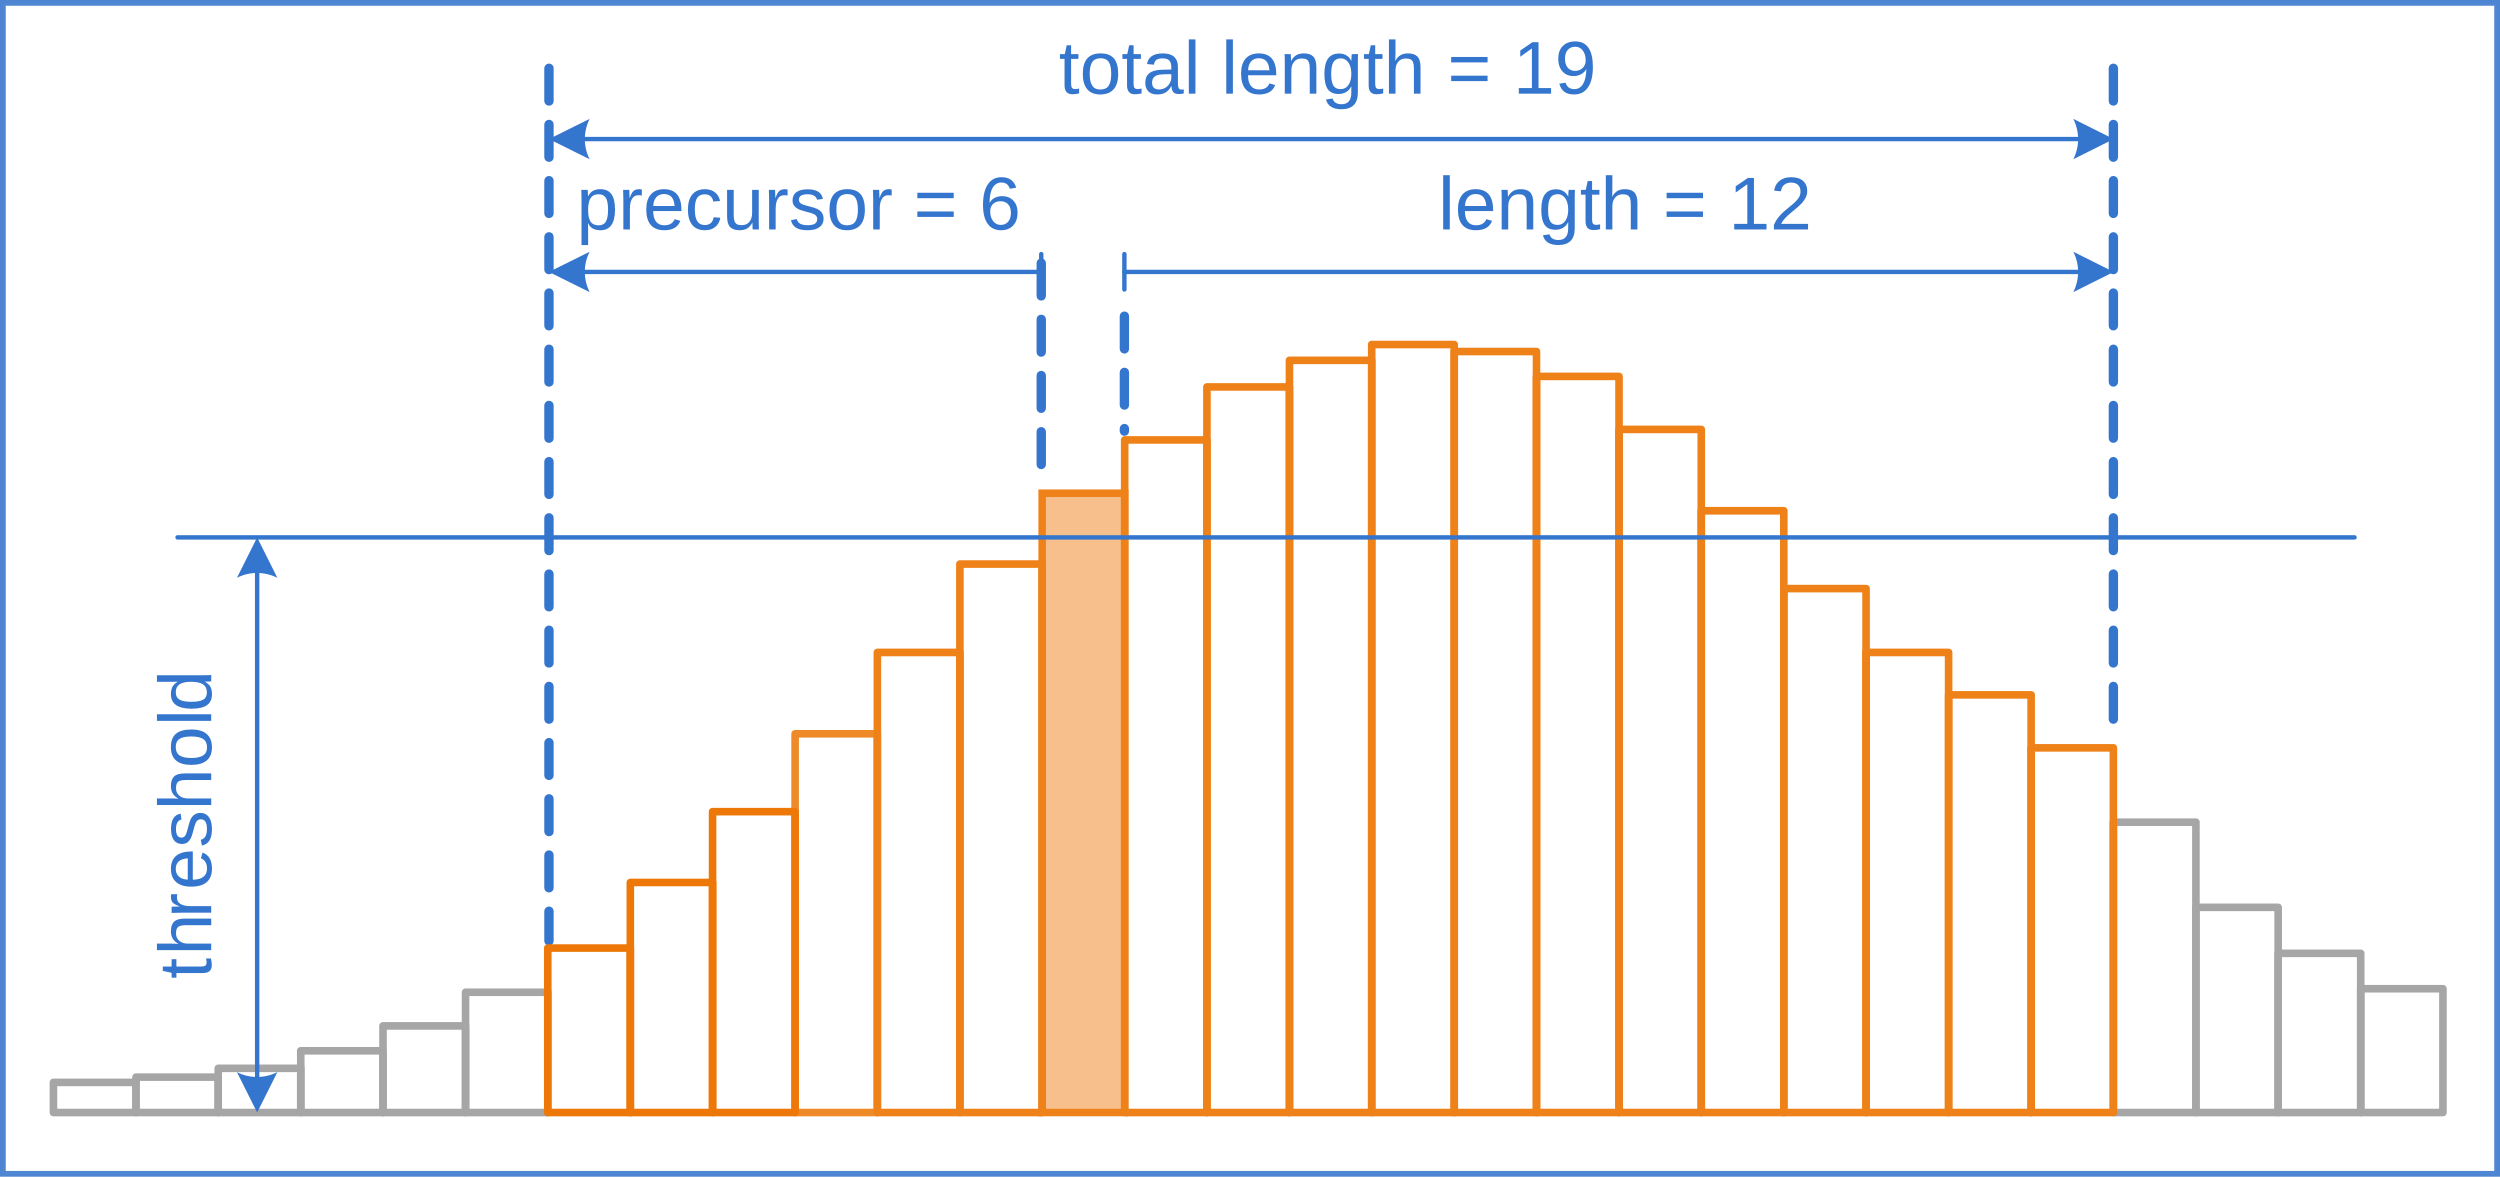
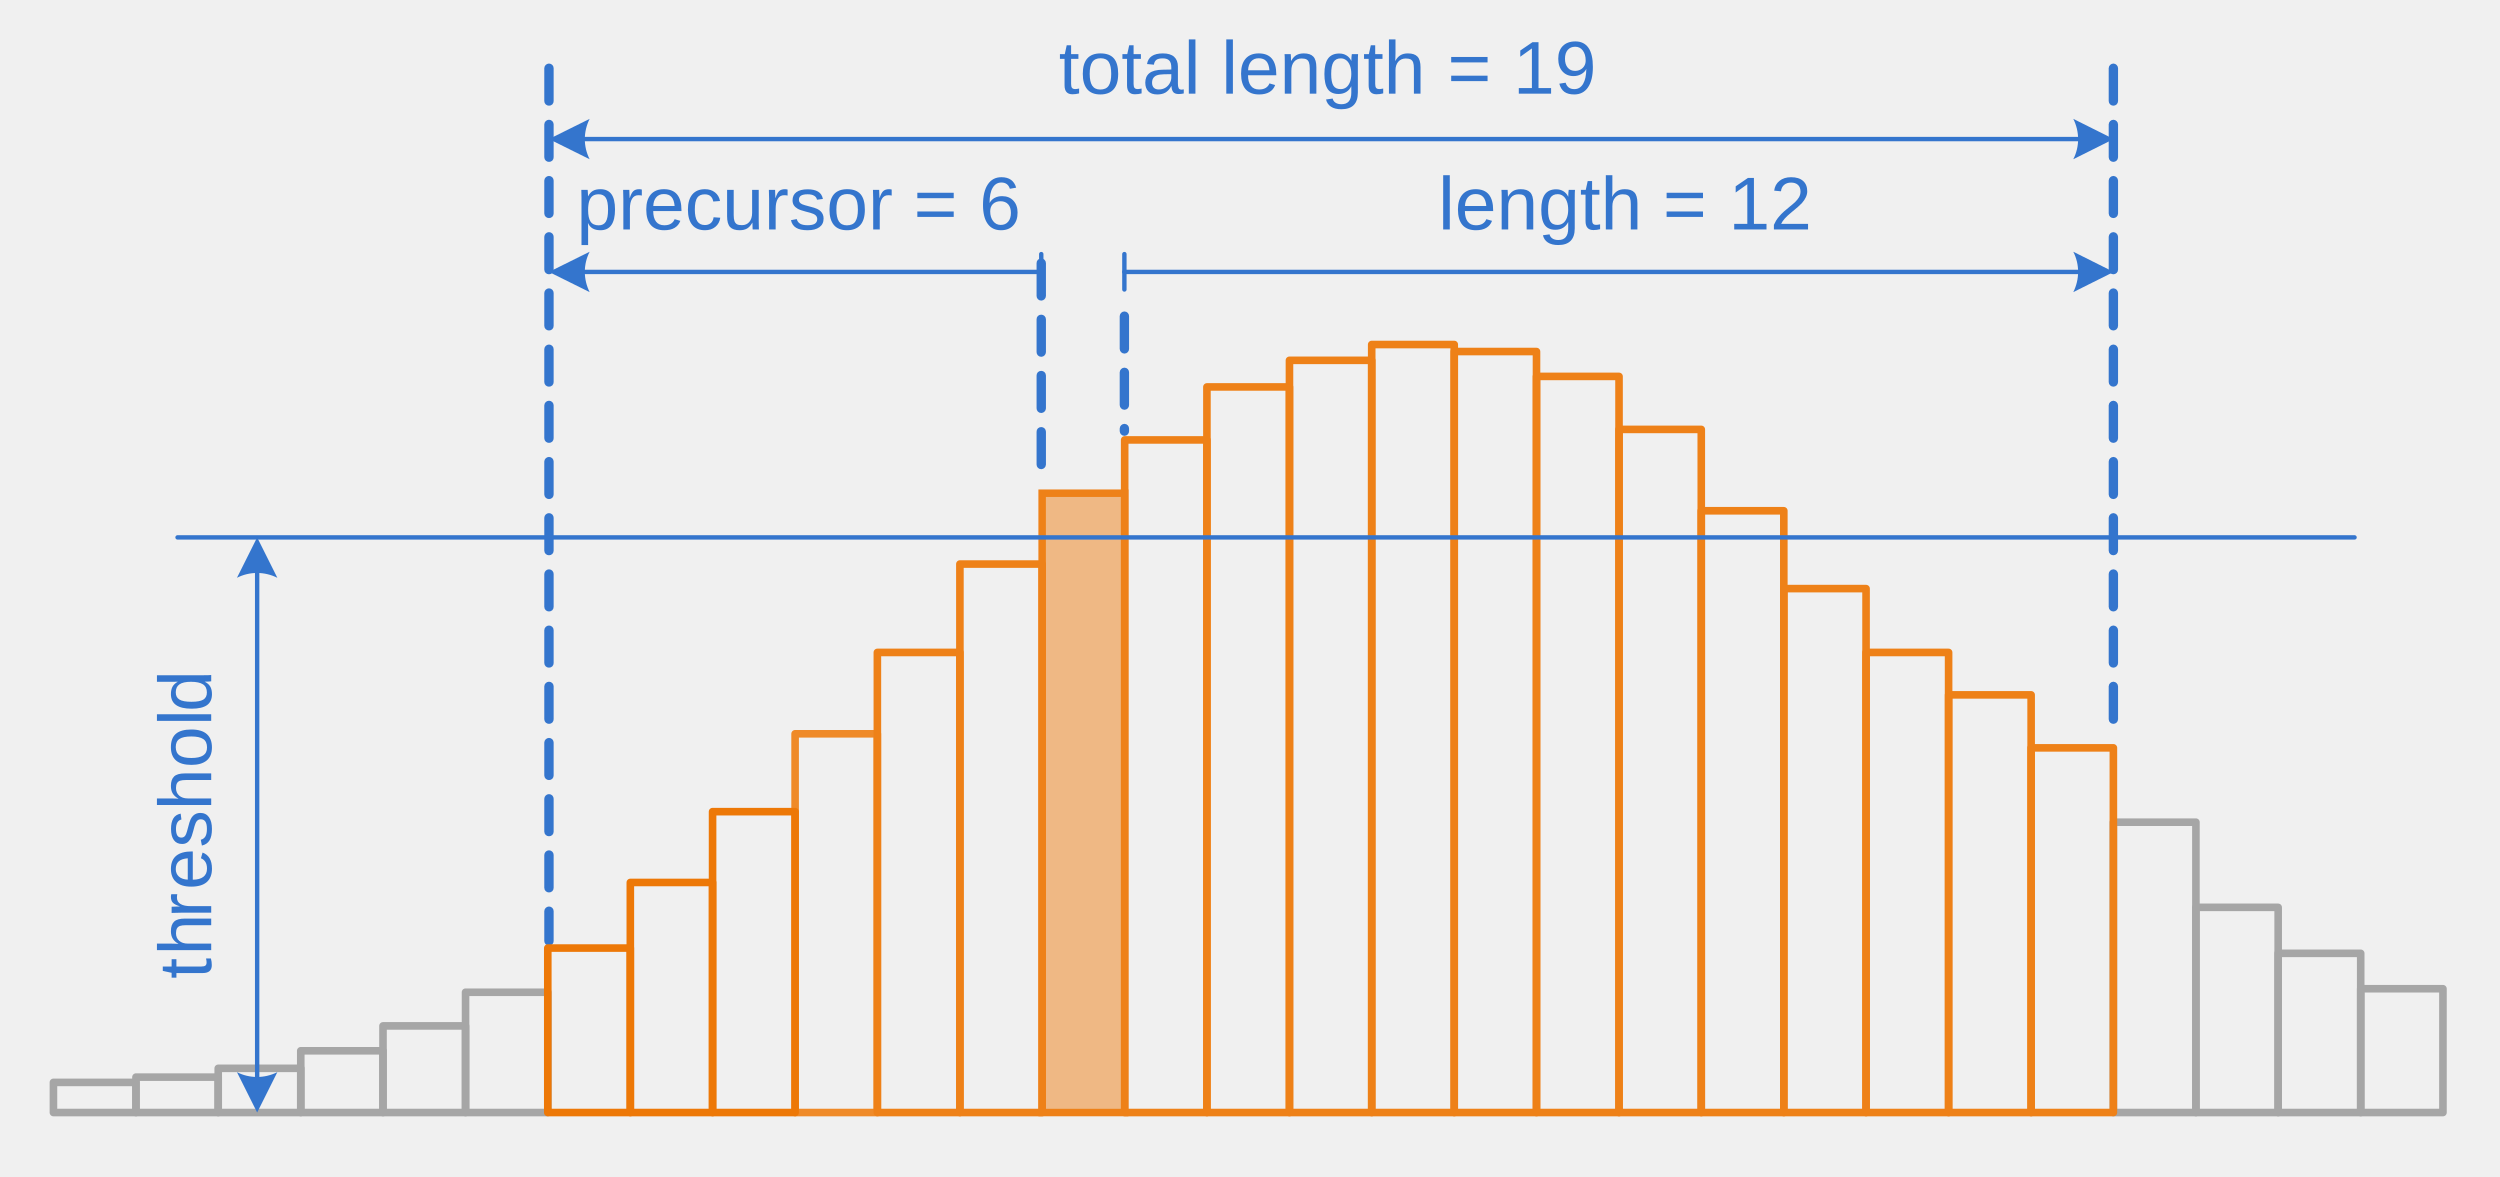
<svg xmlns="http://www.w3.org/2000/svg" width="667.963" height="314.391" id="svg2" version="1.1">
  <defs id="defs4">
    <filter id="filter3818" color-interpolation-filters="sRGB" x="-0.001" y="-0.063" width="1.01" height="1.457">
      <feFlood id="feFlood3820" flood-opacity="0.5" flood-color="rgb(0,0,0)" result="flood" />
      <feComposite id="feComposite3822" in2="SourceGraphic" in="flood" operator="in" result="composite1" />
      <feGaussianBlur id="feGaussianBlur3824" stdDeviation="0.001 0" result="blur" />
      <feOffset id="feOffset3826" dx="4" dy="4" result="offset" />
      <feComposite id="feComposite3828" in2="offset" in="SourceGraphic" operator="over" result="composite2" />
    </filter>
  </defs>
  <g id="layer1" transform="translate(-49.35857,-306.4776)">
    <g id="g2989" transform="translate(60.74353,308.9873)">
-       <rect style="fill:#ffffff;fill-opacity:1;stroke:#3475cd;stroke-width:1.534;stroke-dasharray:none;stroke-opacity:0.867" id="rect2" width="666.429" height="312.857" x="-10.618" y="-1.743" />
      <path id="path2991" d="m 135.915,15.719 v 8.759 c 0,0.391 -0.235,0.626 -0.626,0.626 -0.313,0 -0.626,-0.235 -0.626,-0.626 v -8.759 c 0,-0.313 0.313,-0.626 0.626,-0.626 0.391,0 0.626,0.313 0.626,0.626 z m 0,15.015 v 8.759 c 0,0.391 -0.235,0.626 -0.626,0.626 -0.313,0 -0.626,-0.235 -0.626,-0.626 v -8.759 c 0,-0.313 0.313,-0.626 0.626,-0.626 0.391,0 0.626,0.313 0.626,0.626 z m 0,15.015 v 8.759 c 0,0.391 -0.235,0.626 -0.626,0.626 -0.313,0 -0.626,-0.235 -0.626,-0.626 V 45.748 c 0,-0.313 0.313,-0.626 0.626,-0.626 0.391,0 0.626,0.313 0.626,0.626 z m 0,15.015 v 8.759 c 0,0.391 -0.235,0.626 -0.626,0.626 -0.313,0 -0.626,-0.235 -0.626,-0.626 v -8.759 c 0,-0.313 0.313,-0.626 0.626,-0.626 0.391,0 0.626,0.313 0.626,0.626 z m 0,15.015 v 8.759 c 0,0.391 -0.235,0.626 -0.626,0.626 -0.313,0 -0.626,-0.235 -0.626,-0.626 v -8.759 c 0,-0.313 0.313,-0.626 0.626,-0.626 0.391,0 0.626,0.313 0.626,0.626 z m 0,15.015 v 8.759 c 0,0.391 -0.235,0.626 -0.626,0.626 -0.313,0 -0.626,-0.235 -0.626,-0.626 v -8.759 c 0,-0.313 0.313,-0.626 0.626,-0.626 0.391,0 0.626,0.313 0.626,0.626 z m 0,15.015 v 8.759 c 0,0.391 -0.235,0.626 -0.626,0.626 -0.313,0 -0.626,-0.235 -0.626,-0.626 v -8.759 c 0,-0.313 0.313,-0.626 0.626,-0.626 0.391,0 0.626,0.313 0.626,0.626 z m 0,15.015 v 8.759 c 0,0.391 -0.235,0.626 -0.626,0.626 -0.313,0 -0.626,-0.235 -0.626,-0.626 v -8.759 c 0,-0.313 0.313,-0.626 0.626,-0.626 0.391,0 0.626,0.313 0.626,0.626 z m 0,15.015 v 8.759 c 0,0.391 -0.235,0.626 -0.626,0.626 -0.313,0 -0.626,-0.235 -0.626,-0.626 v -8.759 c 0,-0.313 0.313,-0.626 0.626,-0.626 0.391,0 0.626,0.313 0.626,0.626 z m 0,15.015 v 8.759 c 0,0.391 -0.235,0.626 -0.626,0.626 -0.313,0 -0.626,-0.235 -0.626,-0.626 v -8.759 c 0,-0.313 0.313,-0.626 0.626,-0.626 0.391,0 0.626,0.313 0.626,0.626 z m 0,15.015 v 8.759 c 0,0.391 -0.235,0.626 -0.626,0.626 -0.313,0 -0.626,-0.235 -0.626,-0.626 v -8.759 c 0,-0.313 0.313,-0.626 0.626,-0.626 0.391,0 0.626,0.313 0.626,0.626 z m 0,15.015 v 8.759 c 0,0.391 -0.235,0.626 -0.626,0.626 -0.313,0 -0.626,-0.235 -0.626,-0.626 v -8.759 c 0,-0.313 0.313,-0.626 0.626,-0.626 0.391,0 0.626,0.313 0.626,0.626 z m 0,15.015 v 8.759 c 0,0.391 -0.235,0.626 -0.626,0.626 -0.313,0 -0.626,-0.235 -0.626,-0.626 v -8.759 c 0,-0.313 0.313,-0.626 0.626,-0.626 0.391,0 0.626,0.313 0.626,0.626 z m 0,15.015 v 8.759 c 0,0.391 -0.235,0.626 -0.626,0.626 -0.313,0 -0.626,-0.235 -0.626,-0.626 v -8.759 c 0,-0.313 0.313,-0.626 0.626,-0.626 0.391,0 0.626,0.313 0.626,0.626 z m 0,15.015 v 8.759 c 0,0.391 -0.235,0.626 -0.626,0.626 -0.313,0 -0.626,-0.235 -0.626,-0.626 v -8.759 c 0,-0.313 0.313,-0.626 0.626,-0.626 0.391,0 0.626,0.313 0.626,0.626 z m 0,15.015 v 7.977 c 0,0.313 -0.235,0.626 -0.626,0.626 -0.313,0 -0.626,-0.313 -0.626,-0.626 v -7.977 c 0,-0.313 0.313,-0.626 0.626,-0.626 0.391,0 0.626,0.313 0.626,0.626 z" style="fill:#3475cd;fill-opacity:1;fill-rule:nonzero;stroke:#3475cd;stroke-width:1.251px;stroke-linecap:butt;stroke-linejoin:bevel;stroke-dasharray:none;stroke-opacity:1" />
      <path id="path2993" d="m 267.45,67.801 v 8.759 c 0,0.313 -0.313,0.626 -0.626,0.626 -0.391,0 -0.626,-0.313 -0.626,-0.626 v -8.759 c 0,-0.391 0.235,-0.626 0.626,-0.626 0.313,0 0.626,0.235 0.626,0.626 z m 0,15.015 v 8.759 c 0,0.313 -0.313,0.626 -0.626,0.626 -0.391,0 -0.626,-0.313 -0.626,-0.626 v -8.759 c 0,-0.391 0.235,-0.626 0.626,-0.626 0.313,0 0.626,0.235 0.626,0.626 z m 0,15.015 v 8.759 c 0,0.313 -0.313,0.626 -0.626,0.626 -0.391,0 -0.626,-0.313 -0.626,-0.626 v -8.759 c 0,-0.391 0.235,-0.626 0.626,-0.626 0.313,0 0.626,0.235 0.626,0.626 z m 0,15.015 v 8.759 c 0,0.313 -0.313,0.626 -0.626,0.626 -0.391,0 -0.626,-0.313 -0.626,-0.626 v -8.759 c 0,-0.391 0.235,-0.626 0.626,-0.626 0.313,0 0.626,0.235 0.626,0.626 z" style="fill:#3475cd;fill-opacity:1;fill-rule:nonzero;stroke:#3475cd;stroke-width:1.251px;stroke-linecap:butt;stroke-linejoin:bevel;stroke-dasharray:none;stroke-opacity:1" />
      <path id="path2995" d="m 553.904,15.719 v 8.759 c 0,0.391 -0.313,0.626 -0.626,0.626 -0.313,0 -0.626,-0.235 -0.626,-0.626 v -8.759 c 0,-0.313 0.313,-0.626 0.626,-0.626 0.313,0 0.626,0.313 0.626,0.626 z m 0,15.015 v 8.759 c 0,0.391 -0.313,0.626 -0.626,0.626 -0.313,0 -0.626,-0.235 -0.626,-0.626 v -8.759 c 0,-0.313 0.313,-0.626 0.626,-0.626 0.313,0 0.626,0.313 0.626,0.626 z m 0,15.015 v 8.759 c 0,0.391 -0.313,0.626 -0.626,0.626 -0.313,0 -0.626,-0.235 -0.626,-0.626 V 45.748 c 0,-0.313 0.313,-0.626 0.626,-0.626 0.313,0 0.626,0.313 0.626,0.626 z m 0,15.015 v 8.759 c 0,0.391 -0.313,0.626 -0.626,0.626 -0.313,0 -0.626,-0.235 -0.626,-0.626 v -8.759 c 0,-0.313 0.313,-0.626 0.626,-0.626 0.313,0 0.626,0.313 0.626,0.626 z m 0,15.015 v 8.759 c 0,0.391 -0.313,0.626 -0.626,0.626 -0.313,0 -0.626,-0.235 -0.626,-0.626 v -8.759 c 0,-0.313 0.313,-0.626 0.626,-0.626 0.313,0 0.626,0.313 0.626,0.626 z m 0,15.015 v 8.759 c 0,0.391 -0.313,0.626 -0.626,0.626 -0.313,0 -0.626,-0.235 -0.626,-0.626 v -8.759 c 0,-0.313 0.313,-0.626 0.626,-0.626 0.313,0 0.626,0.313 0.626,0.626 z m 0,15.015 v 8.759 c 0,0.391 -0.313,0.626 -0.626,0.626 -0.313,0 -0.626,-0.235 -0.626,-0.626 v -8.759 c 0,-0.313 0.313,-0.626 0.626,-0.626 0.313,0 0.626,0.313 0.626,0.626 z m 0,15.015 v 8.759 c 0,0.391 -0.313,0.626 -0.626,0.626 -0.313,0 -0.626,-0.235 -0.626,-0.626 v -8.759 c 0,-0.313 0.313,-0.626 0.626,-0.626 0.313,0 0.626,0.313 0.626,0.626 z m 0,15.015 v 8.759 c 0,0.391 -0.313,0.626 -0.626,0.626 -0.313,0 -0.626,-0.235 -0.626,-0.626 v -8.759 c 0,-0.313 0.313,-0.626 0.626,-0.626 0.313,0 0.626,0.313 0.626,0.626 z m 0,15.015 v 8.759 c 0,0.391 -0.313,0.626 -0.626,0.626 -0.313,0 -0.626,-0.235 -0.626,-0.626 v -8.759 c 0,-0.313 0.313,-0.626 0.626,-0.626 0.313,0 0.626,0.313 0.626,0.626 z m 0,15.015 v 8.759 c 0,0.391 -0.313,0.626 -0.626,0.626 -0.313,0 -0.626,-0.235 -0.626,-0.626 v -8.759 c 0,-0.313 0.313,-0.626 0.626,-0.626 0.313,0 0.626,0.313 0.626,0.626 z m 0,15.015 v 8.759 c 0,0.391 -0.313,0.626 -0.626,0.626 -0.313,0 -0.626,-0.235 -0.626,-0.626 v -8.759 c 0,-0.313 0.313,-0.626 0.626,-0.626 0.313,0 0.626,0.313 0.626,0.626 z" style="fill:#3475cd;fill-opacity:1;fill-rule:nonzero;stroke:#3475cd;stroke-width:1.251px;stroke-linecap:butt;stroke-linejoin:bevel;stroke-dasharray:none;stroke-opacity:1" />
      <path id="path2997" d="M 2.893,294.743 H 24.946 v -8.055 H 2.893 Z" style="fill:none;stroke:#a6a6a6;stroke-width:2.033px;stroke-linecap:round;stroke-linejoin:round;stroke-dasharray:none;stroke-opacity:1" />
      <path id="path2999" d="m 24.946,294.743 h 21.975 v -9.462 H 24.946 Z" style="fill:none;stroke:#a6a6a6;stroke-width:2.033px;stroke-linecap:round;stroke-linejoin:round;stroke-dasharray:none;stroke-opacity:1" />
      <path id="path3001" d="m 68.974,294.743 h 21.975 v -16.501 H 68.974 Z" style="fill:none;stroke:#a6a6a6;stroke-width:2.033px;stroke-linecap:round;stroke-linejoin:round;stroke-dasharray:none;stroke-opacity:1" />
      <path id="path3003" d="M 46.921,294.743 H 68.974 V 282.934 H 46.921 Z" style="fill:none;stroke:#a6a6a6;stroke-width:2.033px;stroke-linecap:round;stroke-linejoin:round;stroke-dasharray:none;stroke-opacity:1" />
      <path id="path3005" d="M 90.949,294.743 H 113.002 V 271.595 H 90.949 Z" style="fill:none;stroke:#a6a6a6;stroke-width:2.033px;stroke-linecap:round;stroke-linejoin:round;stroke-dasharray:none;stroke-opacity:1" />
      <path id="path3007" d="m 113.002,294.743 h 21.975 v -32.141 h -21.975 z" style="fill:none;stroke:#a6a6a6;stroke-width:2.033px;stroke-linecap:round;stroke-linejoin:round;stroke-dasharray:none;stroke-opacity:1" />
      <path id="path3009" d="m 134.976,294.743 h 22.053 v -43.949 h -22.053 z" style="fill:none;stroke:#ed7807;stroke-width:2.033px;stroke-linecap:round;stroke-linejoin:round;stroke-dasharray:none;stroke-opacity:1" />
      <path id="path3011" d="m 157.029,294.743 h 21.975 v -61.467 h -21.975 z" style="fill:none;stroke:#ed7807;stroke-width:2.033px;stroke-linecap:round;stroke-linejoin:round;stroke-dasharray:none;stroke-opacity:1" />
      <path id="path3013" d="m 201.057,294.743 h 21.975 V 193.55 h -21.975 z" style="fill:none;stroke:#ef8a28;stroke-width:2.033px;stroke-linecap:round;stroke-linejoin:round;stroke-dasharray:none;stroke-opacity:1" />
      <path id="path3015" d="m 179.004,294.743 h 22.053 V 214.351 h -22.053 z" style="fill:none;stroke:#ed7807;stroke-width:2.033px;stroke-linecap:round;stroke-linejoin:round;stroke-dasharray:none;stroke-opacity:1" />
      <path id="path3017" d="m 223.032,294.743 h 22.053 V 171.81 h -22.053 z" style="fill:none;stroke:#ee8118;stroke-width:2.033px;stroke-linecap:round;stroke-linejoin:round;stroke-dasharray:none;stroke-opacity:1" />
      <path id="path3019" d="m 245.085,294.743 h 21.975 V 148.193 h -21.975 z" style="fill:none;stroke:#ee8118;stroke-width:2.033px;stroke-linecap:round;stroke-linejoin:round;stroke-dasharray:none;stroke-opacity:1" />
      <path id="path3021" d="m 267.059,129.268 v 165.475 h 22.053 V 129.268 Z" style="fill:#ee8118;fill-opacity:0.5;fill-rule:evenodd;stroke:#ee8118;stroke-width:2;stroke-miterlimit:4;stroke-dasharray:none;stroke-opacity:1" />
      <path id="path3025" d="m 289.112,294.743 h 21.975 V 115.035 h -21.975 z" style="fill:none;stroke:#ee8118;stroke-width:2.033px;stroke-linecap:round;stroke-linejoin:round;stroke-dasharray:none;stroke-opacity:1" />
      <path id="path3027" d="m 311.087,294.743 h 22.053 v -193.863 h -22.053 z" style="fill:none;stroke:#ee8118;stroke-width:2.033px;stroke-linecap:round;stroke-linejoin:round;stroke-dasharray:none;stroke-opacity:1" />
      <path id="path3029" d="m 355.115,294.743 h 22.053 V 89.541 h -22.053 z" style="fill:none;stroke:#ee8118;stroke-width:2.033px;stroke-linecap:round;stroke-linejoin:round;stroke-dasharray:none;stroke-opacity:1" />
      <path id="path3031" d="m 333.14,294.743 h 21.975 V 93.764 h -21.975 z" style="fill:none;stroke:#ee8118;stroke-width:2.033px;stroke-linecap:round;stroke-linejoin:round;stroke-dasharray:none;stroke-opacity:1" />
      <path id="path3033" d="m 377.168,294.743 h 21.975 V 91.418 h -21.975 z" style="fill:none;stroke:#ee8118;stroke-width:2.033px;stroke-linecap:round;stroke-linejoin:round;stroke-dasharray:none;stroke-opacity:1" />
      <path id="path3035" d="m 399.142,294.743 h 22.053 V 98.065 h -22.053 z" style="fill:none;stroke:#ee8118;stroke-width:2.033;stroke-linecap:round;stroke-linejoin:round;stroke-miterlimit:4;stroke-dasharray:none;stroke-opacity:1" />
      <path id="path3037" d="m 421.195,294.743 h 21.975 V 112.22 h -21.975 z" style="fill:none;stroke:#ee8118;stroke-width:2.033px;stroke-linecap:round;stroke-linejoin:round;stroke-dasharray:none;stroke-opacity:1" />
      <path id="path3039" d="m 443.17,294.743 h 22.053 v -160.783 h -22.053 z" style="fill:none;stroke:#ee8118;stroke-width:2.033px;stroke-linecap:round;stroke-linejoin:round;stroke-dasharray:none;stroke-opacity:1" />
      <path id="path3041" d="m 465.223,294.743 h 21.975 V 154.762 h -21.975 z" style="fill:none;stroke:#ee8118;stroke-width:2.033px;stroke-linecap:round;stroke-linejoin:round;stroke-dasharray:none;stroke-opacity:1" />
      <path id="path3043" d="m 487.198,294.743 h 22.053 V 171.81 h -22.053 z" style="fill:none;stroke:#ee8118;stroke-width:2.033px;stroke-linecap:round;stroke-linejoin:round;stroke-dasharray:none;stroke-opacity:1" />
      <path id="path3045" d="m 509.251,294.743 h 22.053 V 183.149 h -22.053 z" style="fill:none;stroke:#ee8118;stroke-width:2.033px;stroke-linecap:round;stroke-linejoin:round;stroke-dasharray:none;stroke-opacity:1" />
      <path id="path3047" d="m 553.278,294.743 h 22.053 v -77.576 h -22.053 z" style="fill:none;stroke:#a6a6a6;stroke-width:2.033px;stroke-linecap:round;stroke-linejoin:round;stroke-dasharray:none;stroke-opacity:1" />
      <path id="path3049" d="m 575.331,294.743 h 21.975 v -54.82 h -21.975 z" style="fill:none;stroke:#a6a6a6;stroke-width:2.033px;stroke-linecap:round;stroke-linejoin:round;stroke-dasharray:none;stroke-opacity:1" />
      <path id="path3051" d="m 597.306,294.743 h 22.053 v -42.542 h -22.053 z" style="fill:none;stroke:#a6a6a6;stroke-width:2.033px;stroke-linecap:round;stroke-linejoin:round;stroke-dasharray:none;stroke-opacity:1" />
      <path id="path3053" d="m 619.359,294.743 h 21.975 v -33.079 h -21.975 z" style="fill:none;stroke:#a6a6a6;stroke-width:2.033px;stroke-linecap:round;stroke-linejoin:round;stroke-dasharray:none;stroke-opacity:1" />
      <path id="path3055" d="m 531.304,294.743 h 21.975 v -97.44 h -21.975 z" style="fill:none;stroke:#ee8118;stroke-width:2.033px;stroke-linecap:round;stroke-linejoin:round;stroke-dasharray:none;stroke-opacity:1" />
      <path id="path3057" d="M 36.051,141.076 H 617.717" style="fill:none;stroke:#3475cd;stroke-width:1.173px;stroke-linecap:round;stroke-linejoin:round;stroke-dasharray:none;stroke-opacity:1" />
      <path id="path3059" d="M 289.034,70.147 H 545.224" style="fill:none;stroke:#3475cd;stroke-width:1.173px;stroke-linecap:round;stroke-linejoin:round;stroke-dasharray:none;stroke-opacity:1" />
      <path id="path3061" d="m 553.357,70.147 -10.792,5.396 c 1.72,-3.441 1.72,-7.429 0,-10.792 v 0 z" style="fill:#3475cd;fill-opacity:1;fill-rule:evenodd;stroke:none" />
      <path id="path3063" d="m 289.034,65.377 v 9.462" style="fill:none;stroke:#3475cd;stroke-width:1.173px;stroke-linecap:round;stroke-linejoin:round;stroke-dasharray:none;stroke-opacity:1" />
      <path id="path3065" d="m 266.825,65.377 v 9.462" style="fill:none;stroke:#3475cd;stroke-width:1.173px;stroke-linecap:round;stroke-linejoin:round;stroke-dasharray:none;stroke-opacity:1" />
      <path id="path3067" d="M 143.5,70.147 H 266.825" style="fill:none;stroke:#3475cd;stroke-width:1.173px;stroke-linecap:round;stroke-linejoin:round;stroke-dasharray:none;stroke-opacity:1" />
      <path id="path3069" d="m 135.289,70.147 10.87,-5.396 c -1.72,3.363 -1.72,7.351 0,10.792 v 0 z" style="fill:#3475cd;fill-opacity:1;fill-rule:evenodd;stroke:none" />
      <text id="text3071" style="font-style:normal;font-weight:normal;font-size:20.02px;line-height:0%;font-family:Arial;text-align:start;text-anchor:start;fill:#3475cd" y="58.808" x="142.64" xml:space="preserve">precursor </text>
      <text id="text3073" style="font-style:normal;font-weight:normal;font-size:20.02px;line-height:0%;font-family:Arial;text-align:start;text-anchor:start;fill:#3475cd" y="58.808" x="232.729" xml:space="preserve">= </text>
      <text id="text3075" style="font-style:normal;font-weight:normal;font-size:20.02px;line-height:0%;font-family:Arial;text-align:start;text-anchor:start;fill:#3475cd" y="58.808" x="250.246" xml:space="preserve">6</text>
      <text id="text3077" style="font-style:normal;font-weight:normal;font-size:20.02px;line-height:0%;font-family:Arial;text-align:start;text-anchor:start;fill:#3475cd" y="58.808" x="372.867" xml:space="preserve">length </text>
      <text id="text3079" style="font-style:normal;font-weight:normal;font-size:20.02px;line-height:0%;font-family:Arial;text-align:start;text-anchor:start;fill:#3475cd" y="58.808" x="432.926" xml:space="preserve">= </text>
      <text id="text3081" style="font-style:normal;font-weight:normal;font-size:20.02px;line-height:0%;font-family:Arial;text-align:start;text-anchor:start;fill:#3475cd" y="58.808" x="450.443" xml:space="preserve">12</text>
      <path id="path3083" d="M 143.5,34.643 H 545.224" style="fill:none;stroke:#3475cd;stroke-width:1.173px;stroke-linecap:round;stroke-linejoin:round;stroke-dasharray:none;stroke-opacity:1" />
      <path id="path3085" d="m 135.289,34.643 10.87,-5.396 c -1.72,3.441 -1.72,7.429 0,10.792 v 0 z" style="fill:#3475cd;fill-opacity:1;fill-rule:evenodd;stroke:none" />
      <path id="path3087" d="m 553.357,34.643 -10.792,5.396 c 1.72,-3.363 1.72,-7.351 0,-10.792 v 0 z" style="fill:#3475cd;fill-opacity:1;fill-rule:evenodd;stroke:none" />
      <text id="text3089" style="font-style:normal;font-weight:normal;font-size:20.02px;line-height:0%;font-family:Arial;text-align:start;text-anchor:start;fill:#3475cd" y="22.522" x="271.517" xml:space="preserve">total length </text>
      <text id="text3091" style="font-style:normal;font-weight:normal;font-size:20.02px;line-height:0%;font-family:Arial;text-align:start;text-anchor:start;fill:#3475cd" y="22.522" x="375.369" xml:space="preserve">= </text>
      <text id="text3093" style="font-style:normal;font-weight:normal;font-size:20.02px;line-height:0%;font-family:Arial;text-align:start;text-anchor:start;fill:#3475cd" y="22.522" x="392.886" xml:space="preserve">19</text>
      <path id="path3095" d="m 289.66,81.956 v 8.759 c 0,0.313 -0.235,0.626 -0.626,0.626 -0.313,0 -0.626,-0.313 -0.626,-0.626 v -8.759 c 0,-0.313 0.313,-0.626 0.626,-0.626 0.391,0 0.626,0.313 0.626,0.626 z m 0,15.015 v 8.759 c 0,0.313 -0.235,0.626 -0.626,0.626 -0.313,0 -0.626,-0.313 -0.626,-0.626 v -8.759 c 0,-0.313 0.313,-0.626 0.626,-0.626 0.391,0 0.626,0.313 0.626,0.626 z m 0,15.015 v 0.704 c 0,0.313 -0.235,0.626 -0.626,0.626 -0.313,0 -0.626,-0.313 -0.626,-0.626 v -0.704 c 0,-0.313 0.313,-0.626 0.626,-0.626 0.391,0 0.626,0.313 0.626,0.626 z" style="fill:#3475cd;fill-opacity:1;fill-rule:nonzero;stroke:#3475cd;stroke-width:1.251px;stroke-linecap:butt;stroke-linejoin:bevel;stroke-dasharray:none;stroke-opacity:1" />
      <path id="path3097" d="M 57.322,149.287 V 286.61" style="fill:none;stroke:#3475cd;stroke-width:1.173px;stroke-linecap:round;stroke-linejoin:round;stroke-dasharray:none;stroke-opacity:1" />
      <path id="path3099" d="m 57.322,141.076 5.396,10.792 c -3.441,-1.72 -7.429,-1.72 -10.792,0 v 0 z" style="fill:#3475cd;fill-opacity:1;fill-rule:evenodd;stroke:none" />
      <path id="path3101" d="M 57.322,294.743 51.926,283.951 c 3.363,1.72 7.351,1.72 10.792,0 v 0 z" style="fill:#3475cd;fill-opacity:1;fill-rule:evenodd;stroke:none" />
      <text id="text3103" style="font-style:normal;font-weight:normal;font-size:20.02px;line-height:0%;font-family:Arial;text-align:start;text-anchor:start;fill:#3475cd" transform="rotate(-90,45.04429,259.0047)" y="259.005" x="45.044" xml:space="preserve">t</text>
      <text id="text3105" style="font-style:normal;font-weight:normal;font-size:20.02px;line-height:0%;font-family:Arial;text-align:start;text-anchor:start;fill:#3475cd" transform="rotate(-90,45.04429,252.7485)" y="252.749" x="45.044" xml:space="preserve">h</text>
      <text id="text3107" style="font-style:normal;font-weight:normal;font-size:20.02px;line-height:0%;font-family:Arial;text-align:start;text-anchor:start;fill:#3475cd" transform="rotate(-90,45.04429,242.7387)" y="242.739" x="45.044" xml:space="preserve">r</text>
      <text id="text3109" style="font-style:normal;font-weight:normal;font-size:20.02px;line-height:0%;font-family:Arial;text-align:start;text-anchor:start;fill:#3475cd" transform="rotate(-90,45.04429,235.2313)" y="235.231" x="45.044" xml:space="preserve">e</text>
      <text id="text3111" style="font-style:normal;font-weight:normal;font-size:20.02px;line-height:0%;font-family:Arial;text-align:start;text-anchor:start;fill:#3475cd" transform="rotate(-90,45.04429,223.9702)" y="223.97" x="45.044" xml:space="preserve">s</text>
      <text id="text3113" style="font-style:normal;font-weight:normal;font-size:20.02px;line-height:0%;font-family:Arial;text-align:start;text-anchor:start;fill:#3475cd" transform="rotate(-90,45.04429,213.9604)" y="213.96" x="45.044" xml:space="preserve">h</text>
      <text id="text3115" style="font-style:normal;font-weight:normal;font-size:20.02px;line-height:0%;font-family:Arial;text-align:start;text-anchor:start;fill:#3475cd" transform="rotate(-90,45.04429,202.6993)" y="202.699" x="45.044" xml:space="preserve">o</text>
      <text id="text3117" style="font-style:normal;font-weight:normal;font-size:20.02px;line-height:0%;font-family:Arial;text-align:start;text-anchor:start;fill:#3475cd" transform="rotate(-90,45.04429,191.4382)" y="191.438" x="45.044" xml:space="preserve">l</text>
      <text id="text3119" style="font-style:normal;font-weight:normal;font-size:20.02px;line-height:0%;font-family:Arial;text-align:start;text-anchor:start;fill:#3475cd" transform="rotate(-90,45.04429,187.6846)" y="187.685" x="45.044" xml:space="preserve">d</text>
    </g>
  </g>
</svg>
